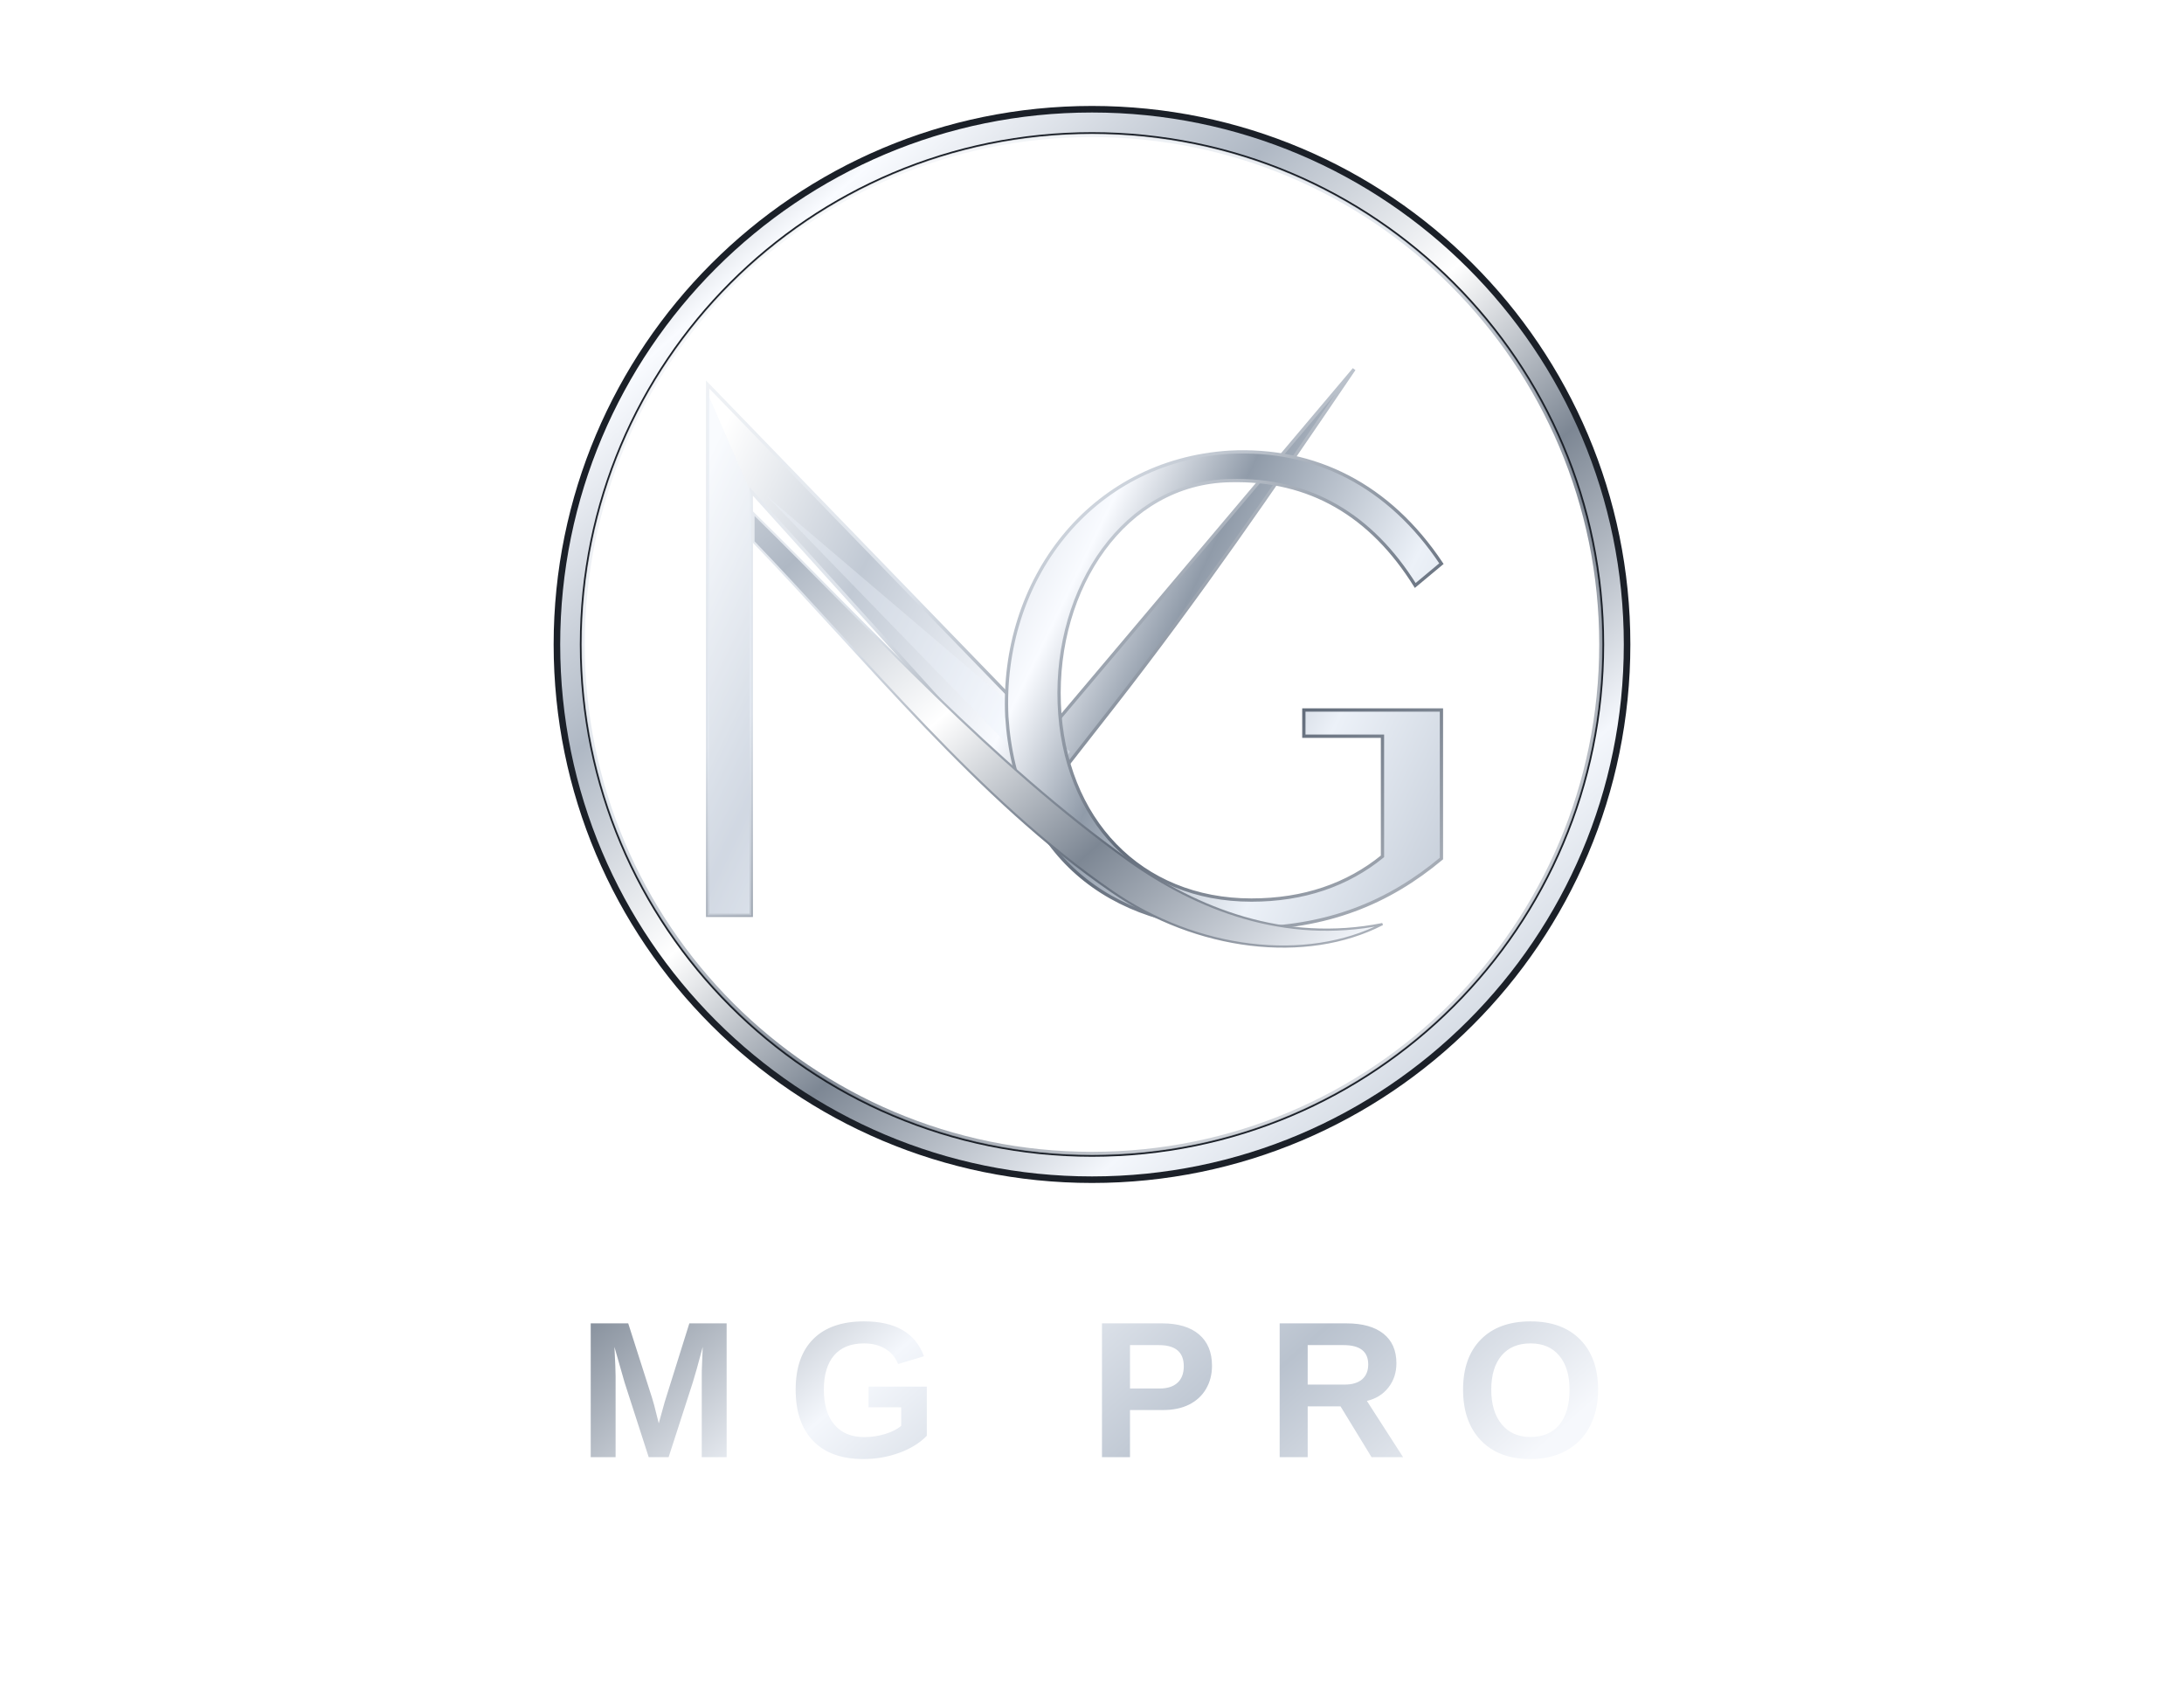
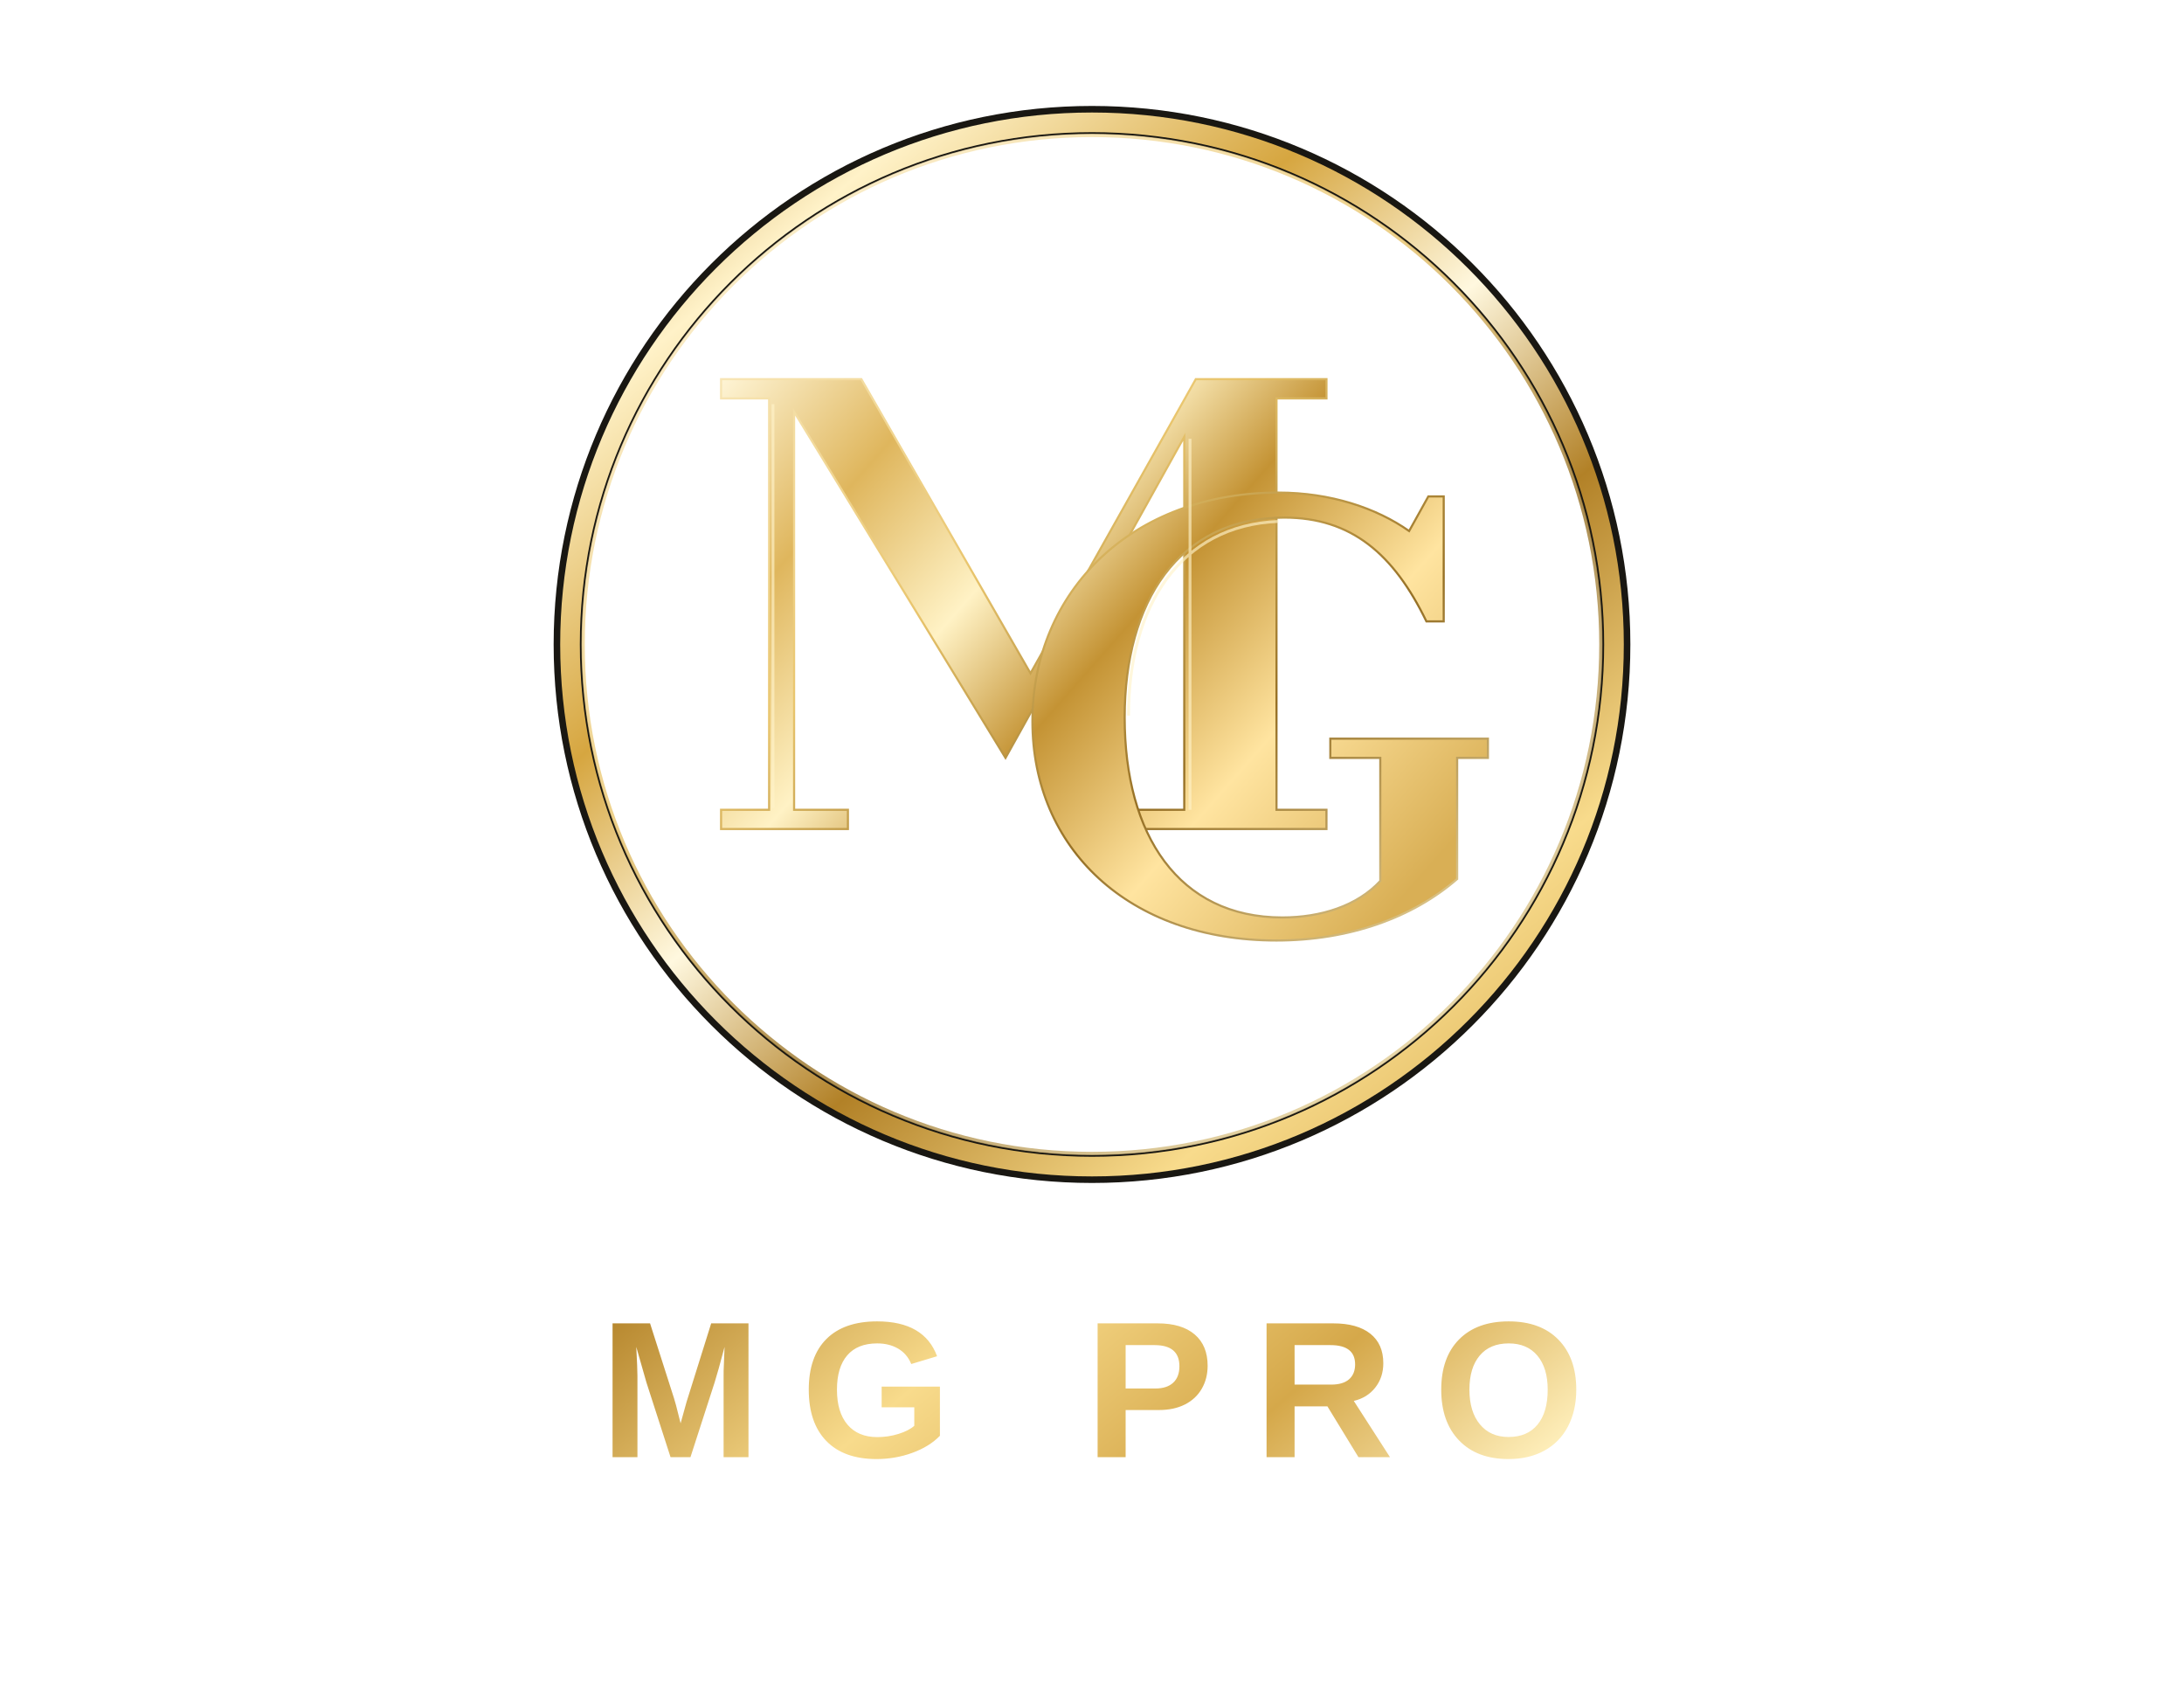
<svg xmlns="http://www.w3.org/2000/svg" viewBox="0 0 1000 780" fill="none">
  <defs>
-     <linearGradient id="metal" x1="220" y1="80" x2="720" y2="650" gradientUnits="userSpaceOnUse">
-       <stop stop-color="#626b75" />
-       <stop offset=".15" stop-color="#f9fbff" />
-       <stop offset=".3" stop-color="#afb8c4" />
-       <stop offset=".43" stop-color="#ffffff" />
-       <stop offset=".55" stop-color="#7d8794" />
-       <stop offset=".7" stop-color="#f4f7fc" />
-       <stop offset=".86" stop-color="#b9c2ce" />
-       <stop offset="1" stop-color="#f6f8fc" />
+     <linearGradient id="metal" x1="240" y1="70" x2="730" y2="650" gradientUnits="userSpaceOnUse">
+       <stop stop-color="#b98930" />
+       <stop offset=".14" stop-color="#fff2c8" />
+       <stop offset=".3" stop-color="#d6a640" />
+       <stop offset=".43" stop-color="#fff8df" />
+       <stop offset=".56" stop-color="#b28127" />
+       <stop offset=".72" stop-color="#f8db8c" />
+       <stop offset=".87" stop-color="#d5a84a" />
+       <stop offset="1" stop-color="#fff0bd" />
    </linearGradient>
    <linearGradient id="edge" x1="300" y1="60" x2="660" y2="540" gradientUnits="userSpaceOnUse">
-       <stop stop-color="#fff" />
-       <stop offset=".4" stop-color="#dbe1e9" />
-       <stop offset=".65" stop-color="#636d7b" />
-       <stop offset="1" stop-color="#f9fbff" />
+       <stop stop-color="#fff6da" />
+       <stop offset=".4" stop-color="#e9c56d" />
+       <stop offset=".65" stop-color="#967025" />
+       <stop offset="1" stop-color="#fff1bf" />
    </linearGradient>
-     <linearGradient id="letter" x1="300" y1="260" x2="650" y2="430" gradientUnits="userSpaceOnUse">
-       <stop stop-color="#fff" />
-       <stop offset=".22" stop-color="#c1c9d4" />
-       <stop offset=".45" stop-color="#f9fbff" />
-       <stop offset=".58" stop-color="#909ba9" />
-       <stop offset=".8" stop-color="#ecf1f8" />
-       <stop offset="1" stop-color="#c6ced9" />
+     <linearGradient id="letter" x1="315" y1="145" x2="650" y2="440" gradientUnits="userSpaceOnUse">
+       <stop stop-color="#fff6d8" />
+       <stop offset=".2" stop-color="#dfb65d" />
+       <stop offset=".39" stop-color="#fff2c5" />
+       <stop offset=".55" stop-color="#c49334" />
+       <stop offset=".76" stop-color="#ffe4a0" />
+       <stop offset="1" stop-color="#d9af55" />
    </linearGradient>
  </defs>
-   <circle cx="500" cy="295" r="240" stroke="#1b2028" stroke-width="13" />
+   <circle cx="500" cy="295" r="240" stroke="#191712" stroke-width="13" />
  <circle cx="500" cy="295" r="239" stroke="url(#metal)" stroke-width="9" />
  <circle cx="500" cy="295" r="233" stroke="url(#edge)" stroke-width="1.5" opacity=".8" />
-   <path d="M324 419V176L479 336 620 169C582 225 549 273 510 323L474 369 344 225V419Z" fill="url(#letter)" stroke="url(#edge)" stroke-width="1.5" />
-   <path d="M324 180L344 226V419H324ZM351 227L479 359 490 344 479 336Z" fill="#eef3fb" opacity=".35" />
-   <path d="M660 258C636 222 602 205 563 207 499 211 458 266 461 328 465 390 507 425 569 425 608 425 636 413 660 393V325H597V337H633V392C617 405 597 412 573 412 522 412 487 375 485 322 483 269 515 221 563 220 600 219 628 236 648 268Z" fill="url(#letter)" stroke="url(#edge)" stroke-width="1.5" />
-   <path d="M345 248C397 302 448 366 509 408 548 435 598 441 633 423 588 432 548 416 517 394 454 349 401 290 345 235Z" fill="url(#metal)" stroke="url(#edge)" stroke-width="1" />
-   <text x="500" y="667" text-anchor="middle" fill="url(#metal)" font-family="Arial,Helvetica,sans-serif" font-size="89" font-weight="600" letter-spacing="22">MG PRO</text>
+   <g transform="translate(500 295) scale(.88) translate(-500 -295)">
+     <path d="M307 391V381H332V167H307V157H380L468 310 554 157H622V167H596V381H622V391H522V381H548V187L455 354 345 174V381H373V391Z" fill="url(#letter)" stroke="url(#edge)" stroke-width="1.1" />
+     <path d="M683 283H674C657 248 635 229 600 229 545 229 517 273 517 333 517 394 545 437 599 437 619 437 638 431 650 418V354H624V344H706V354H690V417C667 437 634 449 596 449 519 449 469 401 469 335 469 267 521 216 597 216 624 216 648 224 665 236L675 218H683Z" fill="url(#letter)" stroke="url(#edge)" stroke-width="1.1" />
+     <path d="M334 170V380M551 188V381M519 332C519 275 546 233 597 231" stroke="#fff3c9" stroke-width="1.5" opacity=".65" />
+   </g>
+   <text x="500" y="667" text-anchor="middle" fill="url(#metal)" font-family="Arial,Helvetica,sans-serif" font-size="89" font-weight="600" letter-spacing="18">MG PRO</text>
</svg>
